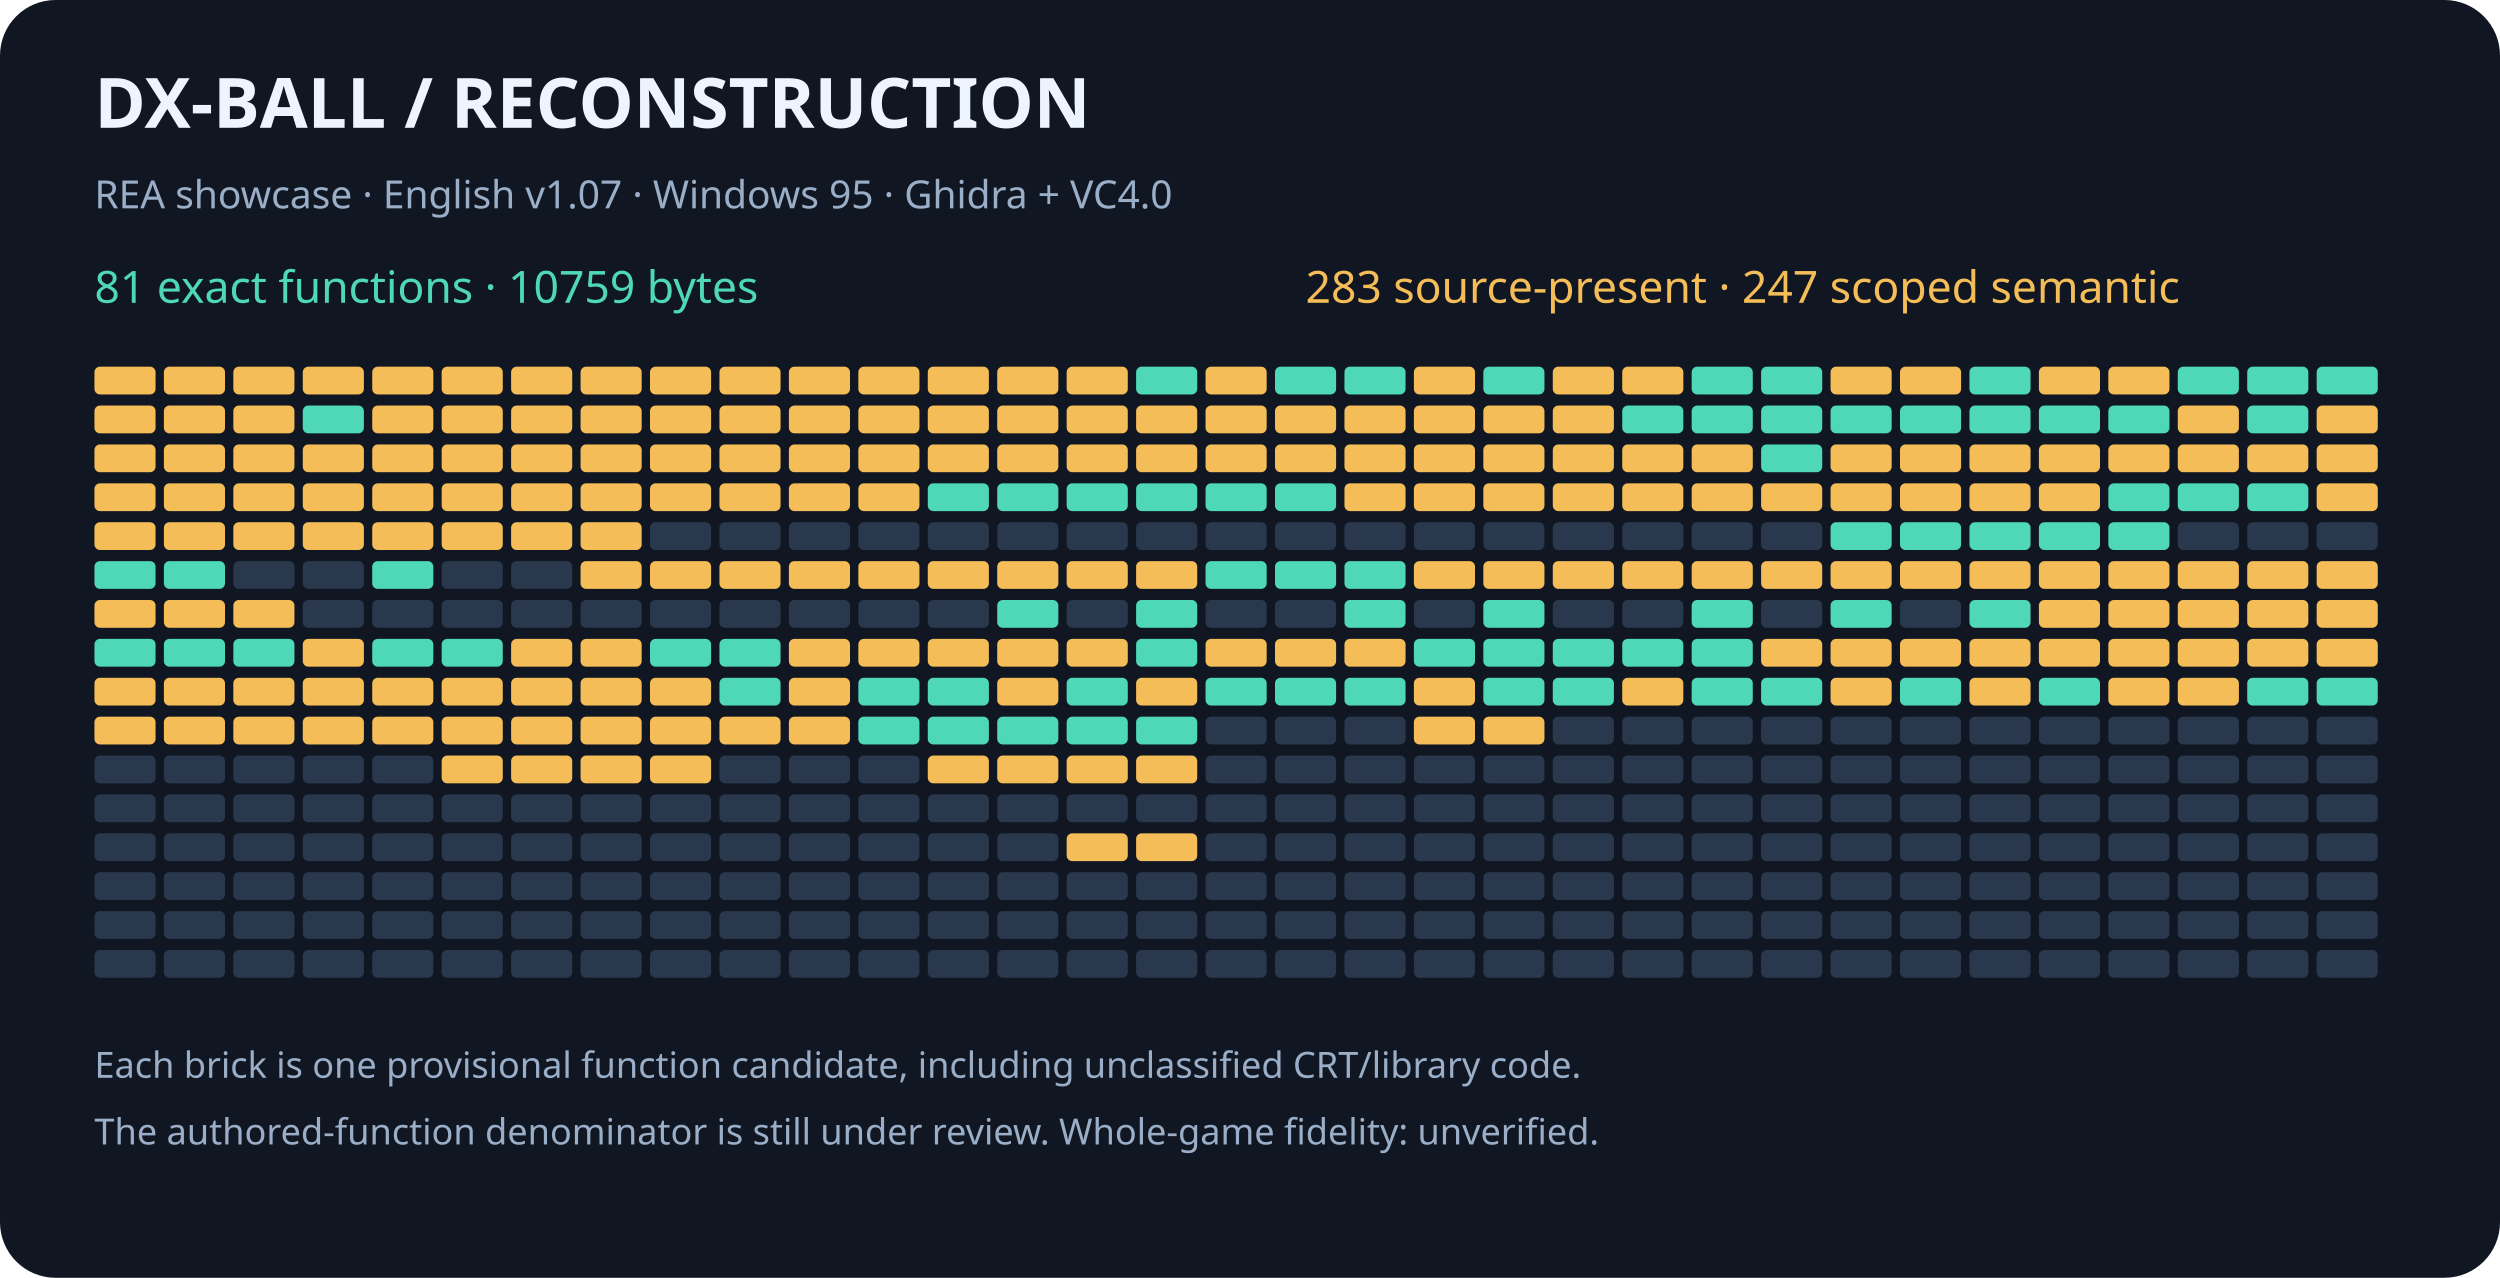
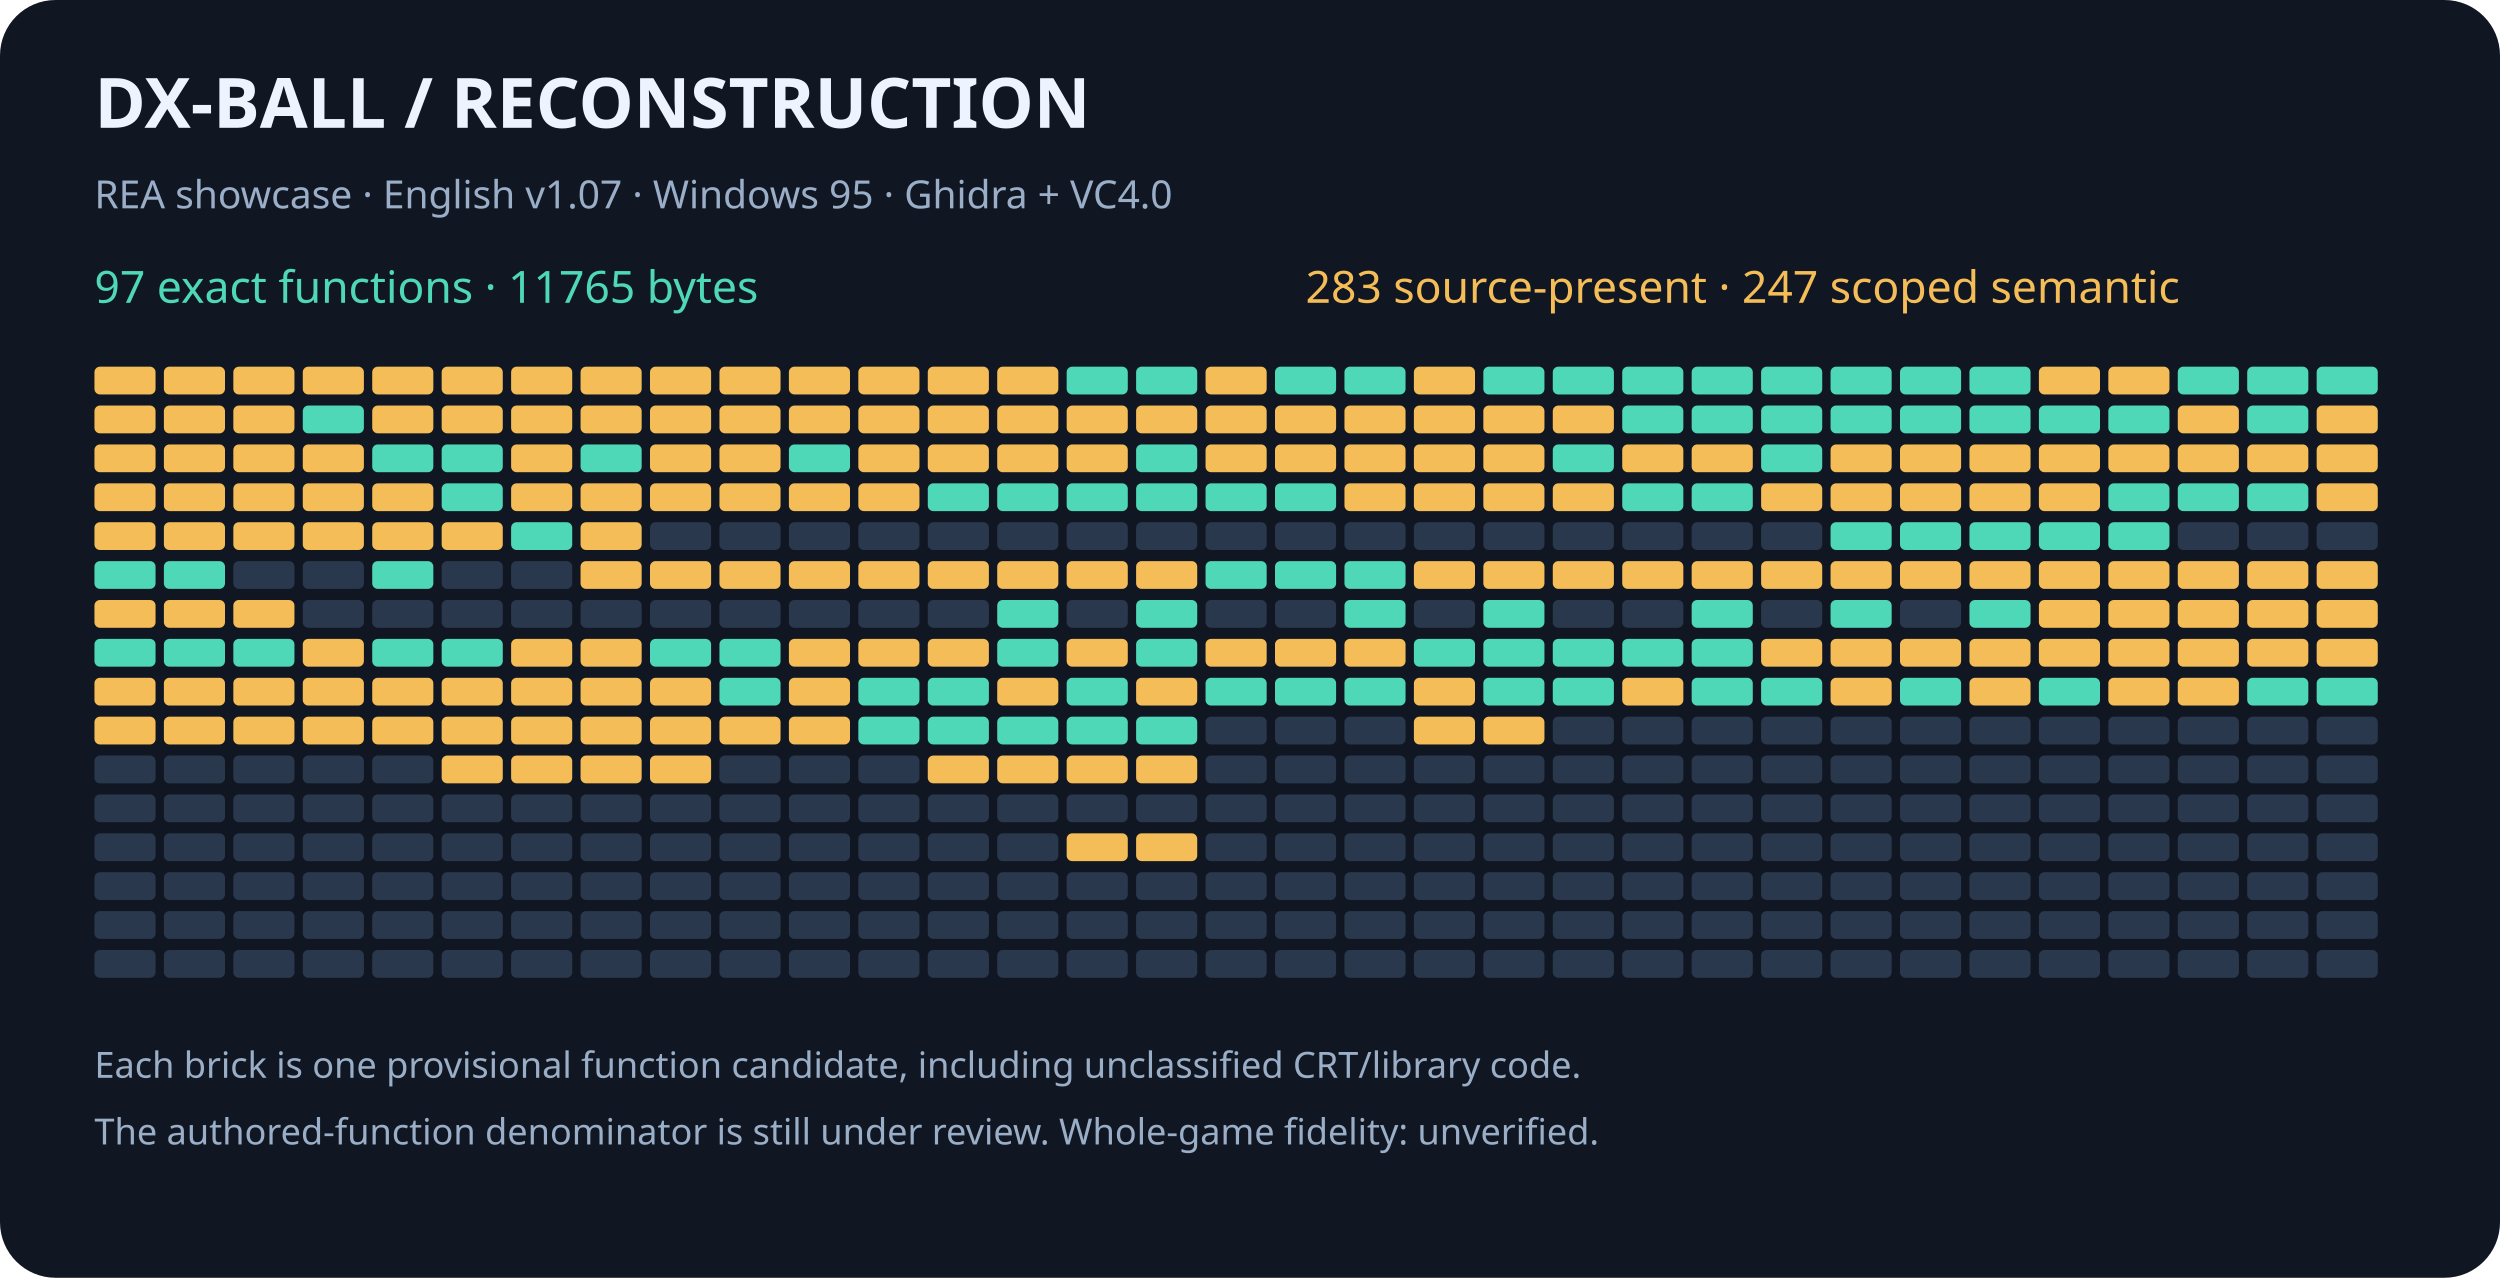
<svg xmlns="http://www.w3.org/2000/svg" width="900" height="460" viewBox="0 0 900 460" role="img" aria-labelledby="title desc">
  <rect width="900" height="460" rx="20" fill="#101722" />
  <g font-family="sans-serif">
    <text x="34" y="46" fill="#eef4ff" font-size="25" font-weight="bold">DX-BALL  /  RECONSTRUCTION</text>
    <text x="34" y="75" fill="#9baec8" font-size="14">REA showcase · English v1.07 · Windows 95 · Ghidra + VC4.0</text>
-     <text x="34" y="109" fill="#4ed8b7" font-size="16">81 exact functions · 10759 bytes</text>
+     <text x="34" y="109" fill="#4ed8b7" font-size="16">97 exact functions · 11765 bytes</text>
    <text x="470" y="109" fill="#f5bd57" font-size="16">283 source-present · 247 scoped semantic</text>
    <rect x="34" y="132" width="22" height="10" rx="2" fill="#f5bd57" />
    <rect x="59" y="132" width="22" height="10" rx="2" fill="#f5bd57" />
    <rect x="84" y="132" width="22" height="10" rx="2" fill="#f5bd57" />
    <rect x="109" y="132" width="22" height="10" rx="2" fill="#f5bd57" />
    <rect x="134" y="132" width="22" height="10" rx="2" fill="#f5bd57" />
    <rect x="159" y="132" width="22" height="10" rx="2" fill="#f5bd57" />
    <rect x="184" y="132" width="22" height="10" rx="2" fill="#f5bd57" />
    <rect x="209" y="132" width="22" height="10" rx="2" fill="#f5bd57" />
    <rect x="234" y="132" width="22" height="10" rx="2" fill="#f5bd57" />
    <rect x="259" y="132" width="22" height="10" rx="2" fill="#f5bd57" />
    <rect x="284" y="132" width="22" height="10" rx="2" fill="#f5bd57" />
    <rect x="309" y="132" width="22" height="10" rx="2" fill="#f5bd57" />
    <rect x="334" y="132" width="22" height="10" rx="2" fill="#f5bd57" />
    <rect x="359" y="132" width="22" height="10" rx="2" fill="#f5bd57" />
-     <rect x="384" y="132" width="22" height="10" rx="2" fill="#f5bd57" />
+     <rect x="384" y="132" width="22" height="10" rx="2" fill="#4ed8b7" />
    <rect x="409" y="132" width="22" height="10" rx="2" fill="#4ed8b7" />
    <rect x="434" y="132" width="22" height="10" rx="2" fill="#f5bd57" />
    <rect x="459" y="132" width="22" height="10" rx="2" fill="#4ed8b7" />
    <rect x="484" y="132" width="22" height="10" rx="2" fill="#4ed8b7" />
    <rect x="509" y="132" width="22" height="10" rx="2" fill="#f5bd57" />
    <rect x="534" y="132" width="22" height="10" rx="2" fill="#4ed8b7" />
-     <rect x="559" y="132" width="22" height="10" rx="2" fill="#f5bd57" />
-     <rect x="584" y="132" width="22" height="10" rx="2" fill="#f5bd57" />
+     <rect x="559" y="132" width="22" height="10" rx="2" fill="#4ed8b7" />
+     <rect x="584" y="132" width="22" height="10" rx="2" fill="#4ed8b7" />
    <rect x="609" y="132" width="22" height="10" rx="2" fill="#4ed8b7" />
    <rect x="634" y="132" width="22" height="10" rx="2" fill="#4ed8b7" />
-     <rect x="659" y="132" width="22" height="10" rx="2" fill="#f5bd57" />
-     <rect x="684" y="132" width="22" height="10" rx="2" fill="#f5bd57" />
+     <rect x="659" y="132" width="22" height="10" rx="2" fill="#4ed8b7" />
+     <rect x="684" y="132" width="22" height="10" rx="2" fill="#4ed8b7" />
    <rect x="709" y="132" width="22" height="10" rx="2" fill="#4ed8b7" />
    <rect x="734" y="132" width="22" height="10" rx="2" fill="#f5bd57" />
    <rect x="759" y="132" width="22" height="10" rx="2" fill="#f5bd57" />
    <rect x="784" y="132" width="22" height="10" rx="2" fill="#4ed8b7" />
    <rect x="809" y="132" width="22" height="10" rx="2" fill="#4ed8b7" />
    <rect x="834" y="132" width="22" height="10" rx="2" fill="#4ed8b7" />
    <rect x="34" y="146" width="22" height="10" rx="2" fill="#f5bd57" />
    <rect x="59" y="146" width="22" height="10" rx="2" fill="#f5bd57" />
    <rect x="84" y="146" width="22" height="10" rx="2" fill="#f5bd57" />
    <rect x="109" y="146" width="22" height="10" rx="2" fill="#4ed8b7" />
    <rect x="134" y="146" width="22" height="10" rx="2" fill="#f5bd57" />
    <rect x="159" y="146" width="22" height="10" rx="2" fill="#f5bd57" />
    <rect x="184" y="146" width="22" height="10" rx="2" fill="#f5bd57" />
    <rect x="209" y="146" width="22" height="10" rx="2" fill="#f5bd57" />
    <rect x="234" y="146" width="22" height="10" rx="2" fill="#f5bd57" />
    <rect x="259" y="146" width="22" height="10" rx="2" fill="#f5bd57" />
    <rect x="284" y="146" width="22" height="10" rx="2" fill="#f5bd57" />
    <rect x="309" y="146" width="22" height="10" rx="2" fill="#f5bd57" />
    <rect x="334" y="146" width="22" height="10" rx="2" fill="#f5bd57" />
    <rect x="359" y="146" width="22" height="10" rx="2" fill="#f5bd57" />
    <rect x="384" y="146" width="22" height="10" rx="2" fill="#f5bd57" />
    <rect x="409" y="146" width="22" height="10" rx="2" fill="#f5bd57" />
    <rect x="434" y="146" width="22" height="10" rx="2" fill="#f5bd57" />
    <rect x="459" y="146" width="22" height="10" rx="2" fill="#f5bd57" />
    <rect x="484" y="146" width="22" height="10" rx="2" fill="#f5bd57" />
    <rect x="509" y="146" width="22" height="10" rx="2" fill="#f5bd57" />
    <rect x="534" y="146" width="22" height="10" rx="2" fill="#f5bd57" />
    <rect x="559" y="146" width="22" height="10" rx="2" fill="#f5bd57" />
    <rect x="584" y="146" width="22" height="10" rx="2" fill="#4ed8b7" />
    <rect x="609" y="146" width="22" height="10" rx="2" fill="#4ed8b7" />
    <rect x="634" y="146" width="22" height="10" rx="2" fill="#4ed8b7" />
    <rect x="659" y="146" width="22" height="10" rx="2" fill="#4ed8b7" />
    <rect x="684" y="146" width="22" height="10" rx="2" fill="#4ed8b7" />
    <rect x="709" y="146" width="22" height="10" rx="2" fill="#4ed8b7" />
    <rect x="734" y="146" width="22" height="10" rx="2" fill="#4ed8b7" />
    <rect x="759" y="146" width="22" height="10" rx="2" fill="#4ed8b7" />
    <rect x="784" y="146" width="22" height="10" rx="2" fill="#f5bd57" />
    <rect x="809" y="146" width="22" height="10" rx="2" fill="#4ed8b7" />
    <rect x="834" y="146" width="22" height="10" rx="2" fill="#f5bd57" />
    <rect x="34" y="160" width="22" height="10" rx="2" fill="#f5bd57" />
    <rect x="59" y="160" width="22" height="10" rx="2" fill="#f5bd57" />
    <rect x="84" y="160" width="22" height="10" rx="2" fill="#f5bd57" />
    <rect x="109" y="160" width="22" height="10" rx="2" fill="#f5bd57" />
-     <rect x="134" y="160" width="22" height="10" rx="2" fill="#f5bd57" />
-     <rect x="159" y="160" width="22" height="10" rx="2" fill="#f5bd57" />
+     <rect x="134" y="160" width="22" height="10" rx="2" fill="#4ed8b7" />
+     <rect x="159" y="160" width="22" height="10" rx="2" fill="#4ed8b7" />
    <rect x="184" y="160" width="22" height="10" rx="2" fill="#f5bd57" />
-     <rect x="209" y="160" width="22" height="10" rx="2" fill="#f5bd57" />
+     <rect x="209" y="160" width="22" height="10" rx="2" fill="#4ed8b7" />
    <rect x="234" y="160" width="22" height="10" rx="2" fill="#f5bd57" />
    <rect x="259" y="160" width="22" height="10" rx="2" fill="#f5bd57" />
-     <rect x="284" y="160" width="22" height="10" rx="2" fill="#f5bd57" />
+     <rect x="284" y="160" width="22" height="10" rx="2" fill="#4ed8b7" />
    <rect x="309" y="160" width="22" height="10" rx="2" fill="#f5bd57" />
    <rect x="334" y="160" width="22" height="10" rx="2" fill="#f5bd57" />
    <rect x="359" y="160" width="22" height="10" rx="2" fill="#f5bd57" />
    <rect x="384" y="160" width="22" height="10" rx="2" fill="#f5bd57" />
-     <rect x="409" y="160" width="22" height="10" rx="2" fill="#f5bd57" />
+     <rect x="409" y="160" width="22" height="10" rx="2" fill="#4ed8b7" />
    <rect x="434" y="160" width="22" height="10" rx="2" fill="#f5bd57" />
    <rect x="459" y="160" width="22" height="10" rx="2" fill="#f5bd57" />
    <rect x="484" y="160" width="22" height="10" rx="2" fill="#f5bd57" />
    <rect x="509" y="160" width="22" height="10" rx="2" fill="#f5bd57" />
    <rect x="534" y="160" width="22" height="10" rx="2" fill="#f5bd57" />
-     <rect x="559" y="160" width="22" height="10" rx="2" fill="#f5bd57" />
+     <rect x="559" y="160" width="22" height="10" rx="2" fill="#4ed8b7" />
    <rect x="584" y="160" width="22" height="10" rx="2" fill="#f5bd57" />
    <rect x="609" y="160" width="22" height="10" rx="2" fill="#f5bd57" />
    <rect x="634" y="160" width="22" height="10" rx="2" fill="#4ed8b7" />
    <rect x="659" y="160" width="22" height="10" rx="2" fill="#f5bd57" />
    <rect x="684" y="160" width="22" height="10" rx="2" fill="#f5bd57" />
    <rect x="709" y="160" width="22" height="10" rx="2" fill="#f5bd57" />
    <rect x="734" y="160" width="22" height="10" rx="2" fill="#f5bd57" />
    <rect x="759" y="160" width="22" height="10" rx="2" fill="#f5bd57" />
    <rect x="784" y="160" width="22" height="10" rx="2" fill="#f5bd57" />
    <rect x="809" y="160" width="22" height="10" rx="2" fill="#f5bd57" />
    <rect x="834" y="160" width="22" height="10" rx="2" fill="#f5bd57" />
    <rect x="34" y="174" width="22" height="10" rx="2" fill="#f5bd57" />
    <rect x="59" y="174" width="22" height="10" rx="2" fill="#f5bd57" />
    <rect x="84" y="174" width="22" height="10" rx="2" fill="#f5bd57" />
    <rect x="109" y="174" width="22" height="10" rx="2" fill="#f5bd57" />
    <rect x="134" y="174" width="22" height="10" rx="2" fill="#f5bd57" />
-     <rect x="159" y="174" width="22" height="10" rx="2" fill="#f5bd57" />
+     <rect x="159" y="174" width="22" height="10" rx="2" fill="#4ed8b7" />
    <rect x="184" y="174" width="22" height="10" rx="2" fill="#f5bd57" />
    <rect x="209" y="174" width="22" height="10" rx="2" fill="#f5bd57" />
    <rect x="234" y="174" width="22" height="10" rx="2" fill="#f5bd57" />
    <rect x="259" y="174" width="22" height="10" rx="2" fill="#f5bd57" />
    <rect x="284" y="174" width="22" height="10" rx="2" fill="#f5bd57" />
    <rect x="309" y="174" width="22" height="10" rx="2" fill="#f5bd57" />
    <rect x="334" y="174" width="22" height="10" rx="2" fill="#4ed8b7" />
    <rect x="359" y="174" width="22" height="10" rx="2" fill="#4ed8b7" />
    <rect x="384" y="174" width="22" height="10" rx="2" fill="#4ed8b7" />
    <rect x="409" y="174" width="22" height="10" rx="2" fill="#4ed8b7" />
    <rect x="434" y="174" width="22" height="10" rx="2" fill="#4ed8b7" />
    <rect x="459" y="174" width="22" height="10" rx="2" fill="#4ed8b7" />
    <rect x="484" y="174" width="22" height="10" rx="2" fill="#f5bd57" />
    <rect x="509" y="174" width="22" height="10" rx="2" fill="#f5bd57" />
    <rect x="534" y="174" width="22" height="10" rx="2" fill="#f5bd57" />
    <rect x="559" y="174" width="22" height="10" rx="2" fill="#f5bd57" />
-     <rect x="584" y="174" width="22" height="10" rx="2" fill="#f5bd57" />
-     <rect x="609" y="174" width="22" height="10" rx="2" fill="#f5bd57" />
+     <rect x="584" y="174" width="22" height="10" rx="2" fill="#4ed8b7" />
+     <rect x="609" y="174" width="22" height="10" rx="2" fill="#4ed8b7" />
    <rect x="634" y="174" width="22" height="10" rx="2" fill="#f5bd57" />
    <rect x="659" y="174" width="22" height="10" rx="2" fill="#f5bd57" />
    <rect x="684" y="174" width="22" height="10" rx="2" fill="#f5bd57" />
    <rect x="709" y="174" width="22" height="10" rx="2" fill="#f5bd57" />
    <rect x="734" y="174" width="22" height="10" rx="2" fill="#f5bd57" />
    <rect x="759" y="174" width="22" height="10" rx="2" fill="#4ed8b7" />
    <rect x="784" y="174" width="22" height="10" rx="2" fill="#4ed8b7" />
    <rect x="809" y="174" width="22" height="10" rx="2" fill="#4ed8b7" />
    <rect x="834" y="174" width="22" height="10" rx="2" fill="#f5bd57" />
    <rect x="34" y="188" width="22" height="10" rx="2" fill="#f5bd57" />
    <rect x="59" y="188" width="22" height="10" rx="2" fill="#f5bd57" />
    <rect x="84" y="188" width="22" height="10" rx="2" fill="#f5bd57" />
    <rect x="109" y="188" width="22" height="10" rx="2" fill="#f5bd57" />
    <rect x="134" y="188" width="22" height="10" rx="2" fill="#f5bd57" />
    <rect x="159" y="188" width="22" height="10" rx="2" fill="#f5bd57" />
-     <rect x="184" y="188" width="22" height="10" rx="2" fill="#f5bd57" />
+     <rect x="184" y="188" width="22" height="10" rx="2" fill="#4ed8b7" />
    <rect x="209" y="188" width="22" height="10" rx="2" fill="#f5bd57" />
    <rect x="234" y="188" width="22" height="10" rx="2" fill="#29384c" />
    <rect x="259" y="188" width="22" height="10" rx="2" fill="#29384c" />
    <rect x="284" y="188" width="22" height="10" rx="2" fill="#29384c" />
    <rect x="309" y="188" width="22" height="10" rx="2" fill="#29384c" />
    <rect x="334" y="188" width="22" height="10" rx="2" fill="#29384c" />
    <rect x="359" y="188" width="22" height="10" rx="2" fill="#29384c" />
    <rect x="384" y="188" width="22" height="10" rx="2" fill="#29384c" />
    <rect x="409" y="188" width="22" height="10" rx="2" fill="#29384c" />
    <rect x="434" y="188" width="22" height="10" rx="2" fill="#29384c" />
    <rect x="459" y="188" width="22" height="10" rx="2" fill="#29384c" />
    <rect x="484" y="188" width="22" height="10" rx="2" fill="#29384c" />
    <rect x="509" y="188" width="22" height="10" rx="2" fill="#29384c" />
    <rect x="534" y="188" width="22" height="10" rx="2" fill="#29384c" />
    <rect x="559" y="188" width="22" height="10" rx="2" fill="#29384c" />
    <rect x="584" y="188" width="22" height="10" rx="2" fill="#29384c" />
    <rect x="609" y="188" width="22" height="10" rx="2" fill="#29384c" />
    <rect x="634" y="188" width="22" height="10" rx="2" fill="#29384c" />
    <rect x="659" y="188" width="22" height="10" rx="2" fill="#4ed8b7" />
    <rect x="684" y="188" width="22" height="10" rx="2" fill="#4ed8b7" />
    <rect x="709" y="188" width="22" height="10" rx="2" fill="#4ed8b7" />
    <rect x="734" y="188" width="22" height="10" rx="2" fill="#4ed8b7" />
    <rect x="759" y="188" width="22" height="10" rx="2" fill="#4ed8b7" />
    <rect x="784" y="188" width="22" height="10" rx="2" fill="#29384c" />
    <rect x="809" y="188" width="22" height="10" rx="2" fill="#29384c" />
    <rect x="834" y="188" width="22" height="10" rx="2" fill="#29384c" />
    <rect x="34" y="202" width="22" height="10" rx="2" fill="#4ed8b7" />
    <rect x="59" y="202" width="22" height="10" rx="2" fill="#4ed8b7" />
    <rect x="84" y="202" width="22" height="10" rx="2" fill="#29384c" />
    <rect x="109" y="202" width="22" height="10" rx="2" fill="#29384c" />
    <rect x="134" y="202" width="22" height="10" rx="2" fill="#4ed8b7" />
    <rect x="159" y="202" width="22" height="10" rx="2" fill="#29384c" />
    <rect x="184" y="202" width="22" height="10" rx="2" fill="#29384c" />
    <rect x="209" y="202" width="22" height="10" rx="2" fill="#f5bd57" />
    <rect x="234" y="202" width="22" height="10" rx="2" fill="#f5bd57" />
    <rect x="259" y="202" width="22" height="10" rx="2" fill="#f5bd57" />
    <rect x="284" y="202" width="22" height="10" rx="2" fill="#f5bd57" />
    <rect x="309" y="202" width="22" height="10" rx="2" fill="#f5bd57" />
    <rect x="334" y="202" width="22" height="10" rx="2" fill="#f5bd57" />
    <rect x="359" y="202" width="22" height="10" rx="2" fill="#f5bd57" />
    <rect x="384" y="202" width="22" height="10" rx="2" fill="#f5bd57" />
    <rect x="409" y="202" width="22" height="10" rx="2" fill="#f5bd57" />
    <rect x="434" y="202" width="22" height="10" rx="2" fill="#4ed8b7" />
    <rect x="459" y="202" width="22" height="10" rx="2" fill="#4ed8b7" />
    <rect x="484" y="202" width="22" height="10" rx="2" fill="#4ed8b7" />
    <rect x="509" y="202" width="22" height="10" rx="2" fill="#f5bd57" />
    <rect x="534" y="202" width="22" height="10" rx="2" fill="#f5bd57" />
    <rect x="559" y="202" width="22" height="10" rx="2" fill="#f5bd57" />
    <rect x="584" y="202" width="22" height="10" rx="2" fill="#f5bd57" />
    <rect x="609" y="202" width="22" height="10" rx="2" fill="#f5bd57" />
    <rect x="634" y="202" width="22" height="10" rx="2" fill="#f5bd57" />
    <rect x="659" y="202" width="22" height="10" rx="2" fill="#f5bd57" />
    <rect x="684" y="202" width="22" height="10" rx="2" fill="#f5bd57" />
    <rect x="709" y="202" width="22" height="10" rx="2" fill="#f5bd57" />
    <rect x="734" y="202" width="22" height="10" rx="2" fill="#f5bd57" />
    <rect x="759" y="202" width="22" height="10" rx="2" fill="#f5bd57" />
    <rect x="784" y="202" width="22" height="10" rx="2" fill="#f5bd57" />
    <rect x="809" y="202" width="22" height="10" rx="2" fill="#f5bd57" />
    <rect x="834" y="202" width="22" height="10" rx="2" fill="#f5bd57" />
    <rect x="34" y="216" width="22" height="10" rx="2" fill="#f5bd57" />
    <rect x="59" y="216" width="22" height="10" rx="2" fill="#f5bd57" />
    <rect x="84" y="216" width="22" height="10" rx="2" fill="#f5bd57" />
    <rect x="109" y="216" width="22" height="10" rx="2" fill="#29384c" />
    <rect x="134" y="216" width="22" height="10" rx="2" fill="#29384c" />
    <rect x="159" y="216" width="22" height="10" rx="2" fill="#29384c" />
    <rect x="184" y="216" width="22" height="10" rx="2" fill="#29384c" />
    <rect x="209" y="216" width="22" height="10" rx="2" fill="#29384c" />
    <rect x="234" y="216" width="22" height="10" rx="2" fill="#29384c" />
    <rect x="259" y="216" width="22" height="10" rx="2" fill="#29384c" />
    <rect x="284" y="216" width="22" height="10" rx="2" fill="#29384c" />
    <rect x="309" y="216" width="22" height="10" rx="2" fill="#29384c" />
    <rect x="334" y="216" width="22" height="10" rx="2" fill="#29384c" />
    <rect x="359" y="216" width="22" height="10" rx="2" fill="#4ed8b7" />
    <rect x="384" y="216" width="22" height="10" rx="2" fill="#29384c" />
    <rect x="409" y="216" width="22" height="10" rx="2" fill="#4ed8b7" />
    <rect x="434" y="216" width="22" height="10" rx="2" fill="#29384c" />
    <rect x="459" y="216" width="22" height="10" rx="2" fill="#29384c" />
    <rect x="484" y="216" width="22" height="10" rx="2" fill="#4ed8b7" />
    <rect x="509" y="216" width="22" height="10" rx="2" fill="#29384c" />
    <rect x="534" y="216" width="22" height="10" rx="2" fill="#4ed8b7" />
    <rect x="559" y="216" width="22" height="10" rx="2" fill="#29384c" />
    <rect x="584" y="216" width="22" height="10" rx="2" fill="#29384c" />
    <rect x="609" y="216" width="22" height="10" rx="2" fill="#4ed8b7" />
    <rect x="634" y="216" width="22" height="10" rx="2" fill="#29384c" />
    <rect x="659" y="216" width="22" height="10" rx="2" fill="#4ed8b7" />
    <rect x="684" y="216" width="22" height="10" rx="2" fill="#29384c" />
    <rect x="709" y="216" width="22" height="10" rx="2" fill="#4ed8b7" />
    <rect x="734" y="216" width="22" height="10" rx="2" fill="#f5bd57" />
    <rect x="759" y="216" width="22" height="10" rx="2" fill="#f5bd57" />
    <rect x="784" y="216" width="22" height="10" rx="2" fill="#f5bd57" />
    <rect x="809" y="216" width="22" height="10" rx="2" fill="#f5bd57" />
    <rect x="834" y="216" width="22" height="10" rx="2" fill="#f5bd57" />
    <rect x="34" y="230" width="22" height="10" rx="2" fill="#4ed8b7" />
    <rect x="59" y="230" width="22" height="10" rx="2" fill="#4ed8b7" />
    <rect x="84" y="230" width="22" height="10" rx="2" fill="#4ed8b7" />
    <rect x="109" y="230" width="22" height="10" rx="2" fill="#f5bd57" />
    <rect x="134" y="230" width="22" height="10" rx="2" fill="#4ed8b7" />
    <rect x="159" y="230" width="22" height="10" rx="2" fill="#4ed8b7" />
    <rect x="184" y="230" width="22" height="10" rx="2" fill="#f5bd57" />
    <rect x="209" y="230" width="22" height="10" rx="2" fill="#f5bd57" />
    <rect x="234" y="230" width="22" height="10" rx="2" fill="#4ed8b7" />
    <rect x="259" y="230" width="22" height="10" rx="2" fill="#4ed8b7" />
    <rect x="284" y="230" width="22" height="10" rx="2" fill="#f5bd57" />
    <rect x="309" y="230" width="22" height="10" rx="2" fill="#f5bd57" />
    <rect x="334" y="230" width="22" height="10" rx="2" fill="#f5bd57" />
-     <rect x="359" y="230" width="22" height="10" rx="2" fill="#f5bd57" />
+     <rect x="359" y="230" width="22" height="10" rx="2" fill="#4ed8b7" />
    <rect x="384" y="230" width="22" height="10" rx="2" fill="#f5bd57" />
    <rect x="409" y="230" width="22" height="10" rx="2" fill="#4ed8b7" />
    <rect x="434" y="230" width="22" height="10" rx="2" fill="#f5bd57" />
    <rect x="459" y="230" width="22" height="10" rx="2" fill="#f5bd57" />
    <rect x="484" y="230" width="22" height="10" rx="2" fill="#f5bd57" />
    <rect x="509" y="230" width="22" height="10" rx="2" fill="#4ed8b7" />
    <rect x="534" y="230" width="22" height="10" rx="2" fill="#4ed8b7" />
    <rect x="559" y="230" width="22" height="10" rx="2" fill="#4ed8b7" />
    <rect x="584" y="230" width="22" height="10" rx="2" fill="#4ed8b7" />
    <rect x="609" y="230" width="22" height="10" rx="2" fill="#4ed8b7" />
    <rect x="634" y="230" width="22" height="10" rx="2" fill="#f5bd57" />
    <rect x="659" y="230" width="22" height="10" rx="2" fill="#f5bd57" />
    <rect x="684" y="230" width="22" height="10" rx="2" fill="#f5bd57" />
    <rect x="709" y="230" width="22" height="10" rx="2" fill="#f5bd57" />
    <rect x="734" y="230" width="22" height="10" rx="2" fill="#f5bd57" />
    <rect x="759" y="230" width="22" height="10" rx="2" fill="#f5bd57" />
    <rect x="784" y="230" width="22" height="10" rx="2" fill="#f5bd57" />
    <rect x="809" y="230" width="22" height="10" rx="2" fill="#f5bd57" />
    <rect x="834" y="230" width="22" height="10" rx="2" fill="#f5bd57" />
    <rect x="34" y="244" width="22" height="10" rx="2" fill="#f5bd57" />
    <rect x="59" y="244" width="22" height="10" rx="2" fill="#f5bd57" />
    <rect x="84" y="244" width="22" height="10" rx="2" fill="#f5bd57" />
    <rect x="109" y="244" width="22" height="10" rx="2" fill="#f5bd57" />
    <rect x="134" y="244" width="22" height="10" rx="2" fill="#f5bd57" />
    <rect x="159" y="244" width="22" height="10" rx="2" fill="#f5bd57" />
    <rect x="184" y="244" width="22" height="10" rx="2" fill="#f5bd57" />
    <rect x="209" y="244" width="22" height="10" rx="2" fill="#f5bd57" />
    <rect x="234" y="244" width="22" height="10" rx="2" fill="#f5bd57" />
    <rect x="259" y="244" width="22" height="10" rx="2" fill="#4ed8b7" />
    <rect x="284" y="244" width="22" height="10" rx="2" fill="#f5bd57" />
    <rect x="309" y="244" width="22" height="10" rx="2" fill="#4ed8b7" />
    <rect x="334" y="244" width="22" height="10" rx="2" fill="#4ed8b7" />
    <rect x="359" y="244" width="22" height="10" rx="2" fill="#f5bd57" />
    <rect x="384" y="244" width="22" height="10" rx="2" fill="#4ed8b7" />
    <rect x="409" y="244" width="22" height="10" rx="2" fill="#f5bd57" />
    <rect x="434" y="244" width="22" height="10" rx="2" fill="#4ed8b7" />
    <rect x="459" y="244" width="22" height="10" rx="2" fill="#4ed8b7" />
    <rect x="484" y="244" width="22" height="10" rx="2" fill="#4ed8b7" />
    <rect x="509" y="244" width="22" height="10" rx="2" fill="#f5bd57" />
    <rect x="534" y="244" width="22" height="10" rx="2" fill="#4ed8b7" />
    <rect x="559" y="244" width="22" height="10" rx="2" fill="#4ed8b7" />
    <rect x="584" y="244" width="22" height="10" rx="2" fill="#f5bd57" />
    <rect x="609" y="244" width="22" height="10" rx="2" fill="#4ed8b7" />
    <rect x="634" y="244" width="22" height="10" rx="2" fill="#4ed8b7" />
    <rect x="659" y="244" width="22" height="10" rx="2" fill="#f5bd57" />
    <rect x="684" y="244" width="22" height="10" rx="2" fill="#4ed8b7" />
    <rect x="709" y="244" width="22" height="10" rx="2" fill="#f5bd57" />
    <rect x="734" y="244" width="22" height="10" rx="2" fill="#4ed8b7" />
    <rect x="759" y="244" width="22" height="10" rx="2" fill="#f5bd57" />
    <rect x="784" y="244" width="22" height="10" rx="2" fill="#f5bd57" />
    <rect x="809" y="244" width="22" height="10" rx="2" fill="#4ed8b7" />
    <rect x="834" y="244" width="22" height="10" rx="2" fill="#4ed8b7" />
    <rect x="34" y="258" width="22" height="10" rx="2" fill="#f5bd57" />
    <rect x="59" y="258" width="22" height="10" rx="2" fill="#f5bd57" />
    <rect x="84" y="258" width="22" height="10" rx="2" fill="#f5bd57" />
    <rect x="109" y="258" width="22" height="10" rx="2" fill="#f5bd57" />
    <rect x="134" y="258" width="22" height="10" rx="2" fill="#f5bd57" />
    <rect x="159" y="258" width="22" height="10" rx="2" fill="#f5bd57" />
    <rect x="184" y="258" width="22" height="10" rx="2" fill="#f5bd57" />
    <rect x="209" y="258" width="22" height="10" rx="2" fill="#f5bd57" />
    <rect x="234" y="258" width="22" height="10" rx="2" fill="#f5bd57" />
    <rect x="259" y="258" width="22" height="10" rx="2" fill="#f5bd57" />
    <rect x="284" y="258" width="22" height="10" rx="2" fill="#f5bd57" />
    <rect x="309" y="258" width="22" height="10" rx="2" fill="#4ed8b7" />
    <rect x="334" y="258" width="22" height="10" rx="2" fill="#4ed8b7" />
    <rect x="359" y="258" width="22" height="10" rx="2" fill="#4ed8b7" />
    <rect x="384" y="258" width="22" height="10" rx="2" fill="#4ed8b7" />
    <rect x="409" y="258" width="22" height="10" rx="2" fill="#4ed8b7" />
    <rect x="434" y="258" width="22" height="10" rx="2" fill="#29384c" />
    <rect x="459" y="258" width="22" height="10" rx="2" fill="#29384c" />
    <rect x="484" y="258" width="22" height="10" rx="2" fill="#29384c" />
    <rect x="509" y="258" width="22" height="10" rx="2" fill="#f5bd57" />
    <rect x="534" y="258" width="22" height="10" rx="2" fill="#f5bd57" />
    <rect x="559" y="258" width="22" height="10" rx="2" fill="#29384c" />
    <rect x="584" y="258" width="22" height="10" rx="2" fill="#29384c" />
    <rect x="609" y="258" width="22" height="10" rx="2" fill="#29384c" />
    <rect x="634" y="258" width="22" height="10" rx="2" fill="#29384c" />
    <rect x="659" y="258" width="22" height="10" rx="2" fill="#29384c" />
    <rect x="684" y="258" width="22" height="10" rx="2" fill="#29384c" />
    <rect x="709" y="258" width="22" height="10" rx="2" fill="#29384c" />
    <rect x="734" y="258" width="22" height="10" rx="2" fill="#29384c" />
    <rect x="759" y="258" width="22" height="10" rx="2" fill="#29384c" />
    <rect x="784" y="258" width="22" height="10" rx="2" fill="#29384c" />
    <rect x="809" y="258" width="22" height="10" rx="2" fill="#29384c" />
    <rect x="834" y="258" width="22" height="10" rx="2" fill="#29384c" />
    <rect x="34" y="272" width="22" height="10" rx="2" fill="#29384c" />
    <rect x="59" y="272" width="22" height="10" rx="2" fill="#29384c" />
    <rect x="84" y="272" width="22" height="10" rx="2" fill="#29384c" />
    <rect x="109" y="272" width="22" height="10" rx="2" fill="#29384c" />
    <rect x="134" y="272" width="22" height="10" rx="2" fill="#29384c" />
    <rect x="159" y="272" width="22" height="10" rx="2" fill="#f5bd57" />
    <rect x="184" y="272" width="22" height="10" rx="2" fill="#f5bd57" />
    <rect x="209" y="272" width="22" height="10" rx="2" fill="#f5bd57" />
    <rect x="234" y="272" width="22" height="10" rx="2" fill="#f5bd57" />
    <rect x="259" y="272" width="22" height="10" rx="2" fill="#29384c" />
    <rect x="284" y="272" width="22" height="10" rx="2" fill="#29384c" />
    <rect x="309" y="272" width="22" height="10" rx="2" fill="#29384c" />
    <rect x="334" y="272" width="22" height="10" rx="2" fill="#f5bd57" />
    <rect x="359" y="272" width="22" height="10" rx="2" fill="#f5bd57" />
    <rect x="384" y="272" width="22" height="10" rx="2" fill="#f5bd57" />
    <rect x="409" y="272" width="22" height="10" rx="2" fill="#f5bd57" />
    <rect x="434" y="272" width="22" height="10" rx="2" fill="#29384c" />
    <rect x="459" y="272" width="22" height="10" rx="2" fill="#29384c" />
    <rect x="484" y="272" width="22" height="10" rx="2" fill="#29384c" />
    <rect x="509" y="272" width="22" height="10" rx="2" fill="#29384c" />
    <rect x="534" y="272" width="22" height="10" rx="2" fill="#29384c" />
    <rect x="559" y="272" width="22" height="10" rx="2" fill="#29384c" />
    <rect x="584" y="272" width="22" height="10" rx="2" fill="#29384c" />
    <rect x="609" y="272" width="22" height="10" rx="2" fill="#29384c" />
    <rect x="634" y="272" width="22" height="10" rx="2" fill="#29384c" />
    <rect x="659" y="272" width="22" height="10" rx="2" fill="#29384c" />
    <rect x="684" y="272" width="22" height="10" rx="2" fill="#29384c" />
    <rect x="709" y="272" width="22" height="10" rx="2" fill="#29384c" />
    <rect x="734" y="272" width="22" height="10" rx="2" fill="#29384c" />
    <rect x="759" y="272" width="22" height="10" rx="2" fill="#29384c" />
    <rect x="784" y="272" width="22" height="10" rx="2" fill="#29384c" />
    <rect x="809" y="272" width="22" height="10" rx="2" fill="#29384c" />
    <rect x="834" y="272" width="22" height="10" rx="2" fill="#29384c" />
    <rect x="34" y="286" width="22" height="10" rx="2" fill="#29384c" />
    <rect x="59" y="286" width="22" height="10" rx="2" fill="#29384c" />
    <rect x="84" y="286" width="22" height="10" rx="2" fill="#29384c" />
    <rect x="109" y="286" width="22" height="10" rx="2" fill="#29384c" />
    <rect x="134" y="286" width="22" height="10" rx="2" fill="#29384c" />
    <rect x="159" y="286" width="22" height="10" rx="2" fill="#29384c" />
    <rect x="184" y="286" width="22" height="10" rx="2" fill="#29384c" />
    <rect x="209" y="286" width="22" height="10" rx="2" fill="#29384c" />
    <rect x="234" y="286" width="22" height="10" rx="2" fill="#29384c" />
    <rect x="259" y="286" width="22" height="10" rx="2" fill="#29384c" />
    <rect x="284" y="286" width="22" height="10" rx="2" fill="#29384c" />
    <rect x="309" y="286" width="22" height="10" rx="2" fill="#29384c" />
    <rect x="334" y="286" width="22" height="10" rx="2" fill="#29384c" />
    <rect x="359" y="286" width="22" height="10" rx="2" fill="#29384c" />
    <rect x="384" y="286" width="22" height="10" rx="2" fill="#29384c" />
    <rect x="409" y="286" width="22" height="10" rx="2" fill="#29384c" />
    <rect x="434" y="286" width="22" height="10" rx="2" fill="#29384c" />
    <rect x="459" y="286" width="22" height="10" rx="2" fill="#29384c" />
    <rect x="484" y="286" width="22" height="10" rx="2" fill="#29384c" />
    <rect x="509" y="286" width="22" height="10" rx="2" fill="#29384c" />
    <rect x="534" y="286" width="22" height="10" rx="2" fill="#29384c" />
    <rect x="559" y="286" width="22" height="10" rx="2" fill="#29384c" />
    <rect x="584" y="286" width="22" height="10" rx="2" fill="#29384c" />
    <rect x="609" y="286" width="22" height="10" rx="2" fill="#29384c" />
    <rect x="634" y="286" width="22" height="10" rx="2" fill="#29384c" />
    <rect x="659" y="286" width="22" height="10" rx="2" fill="#29384c" />
    <rect x="684" y="286" width="22" height="10" rx="2" fill="#29384c" />
    <rect x="709" y="286" width="22" height="10" rx="2" fill="#29384c" />
    <rect x="734" y="286" width="22" height="10" rx="2" fill="#29384c" />
    <rect x="759" y="286" width="22" height="10" rx="2" fill="#29384c" />
    <rect x="784" y="286" width="22" height="10" rx="2" fill="#29384c" />
    <rect x="809" y="286" width="22" height="10" rx="2" fill="#29384c" />
    <rect x="834" y="286" width="22" height="10" rx="2" fill="#29384c" />
    <rect x="34" y="300" width="22" height="10" rx="2" fill="#29384c" />
    <rect x="59" y="300" width="22" height="10" rx="2" fill="#29384c" />
    <rect x="84" y="300" width="22" height="10" rx="2" fill="#29384c" />
    <rect x="109" y="300" width="22" height="10" rx="2" fill="#29384c" />
    <rect x="134" y="300" width="22" height="10" rx="2" fill="#29384c" />
    <rect x="159" y="300" width="22" height="10" rx="2" fill="#29384c" />
    <rect x="184" y="300" width="22" height="10" rx="2" fill="#29384c" />
    <rect x="209" y="300" width="22" height="10" rx="2" fill="#29384c" />
    <rect x="234" y="300" width="22" height="10" rx="2" fill="#29384c" />
    <rect x="259" y="300" width="22" height="10" rx="2" fill="#29384c" />
    <rect x="284" y="300" width="22" height="10" rx="2" fill="#29384c" />
    <rect x="309" y="300" width="22" height="10" rx="2" fill="#29384c" />
    <rect x="334" y="300" width="22" height="10" rx="2" fill="#29384c" />
    <rect x="359" y="300" width="22" height="10" rx="2" fill="#29384c" />
    <rect x="384" y="300" width="22" height="10" rx="2" fill="#f5bd57" />
    <rect x="409" y="300" width="22" height="10" rx="2" fill="#f5bd57" />
    <rect x="434" y="300" width="22" height="10" rx="2" fill="#29384c" />
    <rect x="459" y="300" width="22" height="10" rx="2" fill="#29384c" />
    <rect x="484" y="300" width="22" height="10" rx="2" fill="#29384c" />
    <rect x="509" y="300" width="22" height="10" rx="2" fill="#29384c" />
    <rect x="534" y="300" width="22" height="10" rx="2" fill="#29384c" />
    <rect x="559" y="300" width="22" height="10" rx="2" fill="#29384c" />
    <rect x="584" y="300" width="22" height="10" rx="2" fill="#29384c" />
    <rect x="609" y="300" width="22" height="10" rx="2" fill="#29384c" />
    <rect x="634" y="300" width="22" height="10" rx="2" fill="#29384c" />
    <rect x="659" y="300" width="22" height="10" rx="2" fill="#29384c" />
    <rect x="684" y="300" width="22" height="10" rx="2" fill="#29384c" />
    <rect x="709" y="300" width="22" height="10" rx="2" fill="#29384c" />
    <rect x="734" y="300" width="22" height="10" rx="2" fill="#29384c" />
    <rect x="759" y="300" width="22" height="10" rx="2" fill="#29384c" />
    <rect x="784" y="300" width="22" height="10" rx="2" fill="#29384c" />
    <rect x="809" y="300" width="22" height="10" rx="2" fill="#29384c" />
    <rect x="834" y="300" width="22" height="10" rx="2" fill="#29384c" />
    <rect x="34" y="314" width="22" height="10" rx="2" fill="#29384c" />
    <rect x="59" y="314" width="22" height="10" rx="2" fill="#29384c" />
    <rect x="84" y="314" width="22" height="10" rx="2" fill="#29384c" />
    <rect x="109" y="314" width="22" height="10" rx="2" fill="#29384c" />
    <rect x="134" y="314" width="22" height="10" rx="2" fill="#29384c" />
    <rect x="159" y="314" width="22" height="10" rx="2" fill="#29384c" />
    <rect x="184" y="314" width="22" height="10" rx="2" fill="#29384c" />
    <rect x="209" y="314" width="22" height="10" rx="2" fill="#29384c" />
    <rect x="234" y="314" width="22" height="10" rx="2" fill="#29384c" />
    <rect x="259" y="314" width="22" height="10" rx="2" fill="#29384c" />
    <rect x="284" y="314" width="22" height="10" rx="2" fill="#29384c" />
    <rect x="309" y="314" width="22" height="10" rx="2" fill="#29384c" />
    <rect x="334" y="314" width="22" height="10" rx="2" fill="#29384c" />
    <rect x="359" y="314" width="22" height="10" rx="2" fill="#29384c" />
    <rect x="384" y="314" width="22" height="10" rx="2" fill="#29384c" />
    <rect x="409" y="314" width="22" height="10" rx="2" fill="#29384c" />
    <rect x="434" y="314" width="22" height="10" rx="2" fill="#29384c" />
    <rect x="459" y="314" width="22" height="10" rx="2" fill="#29384c" />
    <rect x="484" y="314" width="22" height="10" rx="2" fill="#29384c" />
    <rect x="509" y="314" width="22" height="10" rx="2" fill="#29384c" />
    <rect x="534" y="314" width="22" height="10" rx="2" fill="#29384c" />
    <rect x="559" y="314" width="22" height="10" rx="2" fill="#29384c" />
    <rect x="584" y="314" width="22" height="10" rx="2" fill="#29384c" />
    <rect x="609" y="314" width="22" height="10" rx="2" fill="#29384c" />
    <rect x="634" y="314" width="22" height="10" rx="2" fill="#29384c" />
    <rect x="659" y="314" width="22" height="10" rx="2" fill="#29384c" />
    <rect x="684" y="314" width="22" height="10" rx="2" fill="#29384c" />
    <rect x="709" y="314" width="22" height="10" rx="2" fill="#29384c" />
    <rect x="734" y="314" width="22" height="10" rx="2" fill="#29384c" />
    <rect x="759" y="314" width="22" height="10" rx="2" fill="#29384c" />
    <rect x="784" y="314" width="22" height="10" rx="2" fill="#29384c" />
    <rect x="809" y="314" width="22" height="10" rx="2" fill="#29384c" />
    <rect x="834" y="314" width="22" height="10" rx="2" fill="#29384c" />
    <rect x="34" y="328" width="22" height="10" rx="2" fill="#29384c" />
    <rect x="59" y="328" width="22" height="10" rx="2" fill="#29384c" />
    <rect x="84" y="328" width="22" height="10" rx="2" fill="#29384c" />
    <rect x="109" y="328" width="22" height="10" rx="2" fill="#29384c" />
    <rect x="134" y="328" width="22" height="10" rx="2" fill="#29384c" />
    <rect x="159" y="328" width="22" height="10" rx="2" fill="#29384c" />
    <rect x="184" y="328" width="22" height="10" rx="2" fill="#29384c" />
    <rect x="209" y="328" width="22" height="10" rx="2" fill="#29384c" />
    <rect x="234" y="328" width="22" height="10" rx="2" fill="#29384c" />
    <rect x="259" y="328" width="22" height="10" rx="2" fill="#29384c" />
    <rect x="284" y="328" width="22" height="10" rx="2" fill="#29384c" />
    <rect x="309" y="328" width="22" height="10" rx="2" fill="#29384c" />
    <rect x="334" y="328" width="22" height="10" rx="2" fill="#29384c" />
    <rect x="359" y="328" width="22" height="10" rx="2" fill="#29384c" />
    <rect x="384" y="328" width="22" height="10" rx="2" fill="#29384c" />
    <rect x="409" y="328" width="22" height="10" rx="2" fill="#29384c" />
    <rect x="434" y="328" width="22" height="10" rx="2" fill="#29384c" />
    <rect x="459" y="328" width="22" height="10" rx="2" fill="#29384c" />
    <rect x="484" y="328" width="22" height="10" rx="2" fill="#29384c" />
    <rect x="509" y="328" width="22" height="10" rx="2" fill="#29384c" />
    <rect x="534" y="328" width="22" height="10" rx="2" fill="#29384c" />
    <rect x="559" y="328" width="22" height="10" rx="2" fill="#29384c" />
    <rect x="584" y="328" width="22" height="10" rx="2" fill="#29384c" />
    <rect x="609" y="328" width="22" height="10" rx="2" fill="#29384c" />
    <rect x="634" y="328" width="22" height="10" rx="2" fill="#29384c" />
    <rect x="659" y="328" width="22" height="10" rx="2" fill="#29384c" />
    <rect x="684" y="328" width="22" height="10" rx="2" fill="#29384c" />
    <rect x="709" y="328" width="22" height="10" rx="2" fill="#29384c" />
    <rect x="734" y="328" width="22" height="10" rx="2" fill="#29384c" />
    <rect x="759" y="328" width="22" height="10" rx="2" fill="#29384c" />
    <rect x="784" y="328" width="22" height="10" rx="2" fill="#29384c" />
    <rect x="809" y="328" width="22" height="10" rx="2" fill="#29384c" />
    <rect x="834" y="328" width="22" height="10" rx="2" fill="#29384c" />
    <rect x="34" y="342" width="22" height="10" rx="2" fill="#29384c" />
    <rect x="59" y="342" width="22" height="10" rx="2" fill="#29384c" />
    <rect x="84" y="342" width="22" height="10" rx="2" fill="#29384c" />
    <rect x="109" y="342" width="22" height="10" rx="2" fill="#29384c" />
    <rect x="134" y="342" width="22" height="10" rx="2" fill="#29384c" />
    <rect x="159" y="342" width="22" height="10" rx="2" fill="#29384c" />
    <rect x="184" y="342" width="22" height="10" rx="2" fill="#29384c" />
    <rect x="209" y="342" width="22" height="10" rx="2" fill="#29384c" />
    <rect x="234" y="342" width="22" height="10" rx="2" fill="#29384c" />
    <rect x="259" y="342" width="22" height="10" rx="2" fill="#29384c" />
    <rect x="284" y="342" width="22" height="10" rx="2" fill="#29384c" />
    <rect x="309" y="342" width="22" height="10" rx="2" fill="#29384c" />
    <rect x="334" y="342" width="22" height="10" rx="2" fill="#29384c" />
    <rect x="359" y="342" width="22" height="10" rx="2" fill="#29384c" />
    <rect x="384" y="342" width="22" height="10" rx="2" fill="#29384c" />
    <rect x="409" y="342" width="22" height="10" rx="2" fill="#29384c" />
    <rect x="434" y="342" width="22" height="10" rx="2" fill="#29384c" />
    <rect x="459" y="342" width="22" height="10" rx="2" fill="#29384c" />
    <rect x="484" y="342" width="22" height="10" rx="2" fill="#29384c" />
    <rect x="509" y="342" width="22" height="10" rx="2" fill="#29384c" />
    <rect x="534" y="342" width="22" height="10" rx="2" fill="#29384c" />
    <rect x="559" y="342" width="22" height="10" rx="2" fill="#29384c" />
    <rect x="584" y="342" width="22" height="10" rx="2" fill="#29384c" />
    <rect x="609" y="342" width="22" height="10" rx="2" fill="#29384c" />
    <rect x="634" y="342" width="22" height="10" rx="2" fill="#29384c" />
    <rect x="659" y="342" width="22" height="10" rx="2" fill="#29384c" />
    <rect x="684" y="342" width="22" height="10" rx="2" fill="#29384c" />
    <rect x="709" y="342" width="22" height="10" rx="2" fill="#29384c" />
    <rect x="734" y="342" width="22" height="10" rx="2" fill="#29384c" />
    <rect x="759" y="342" width="22" height="10" rx="2" fill="#29384c" />
    <rect x="784" y="342" width="22" height="10" rx="2" fill="#29384c" />
    <rect x="809" y="342" width="22" height="10" rx="2" fill="#29384c" />
    <rect x="834" y="342" width="22" height="10" rx="2" fill="#29384c" />
    <text x="34" y="388" fill="#9baec8" font-size="13">Each brick is one provisional function candidate, including unclassified CRT/library code.</text>
    <text x="34" y="412" fill="#9baec8" font-size="13">The authored-function denominator is still under review. Whole-game fidelity: unverified.</text>
  </g>
</svg>
